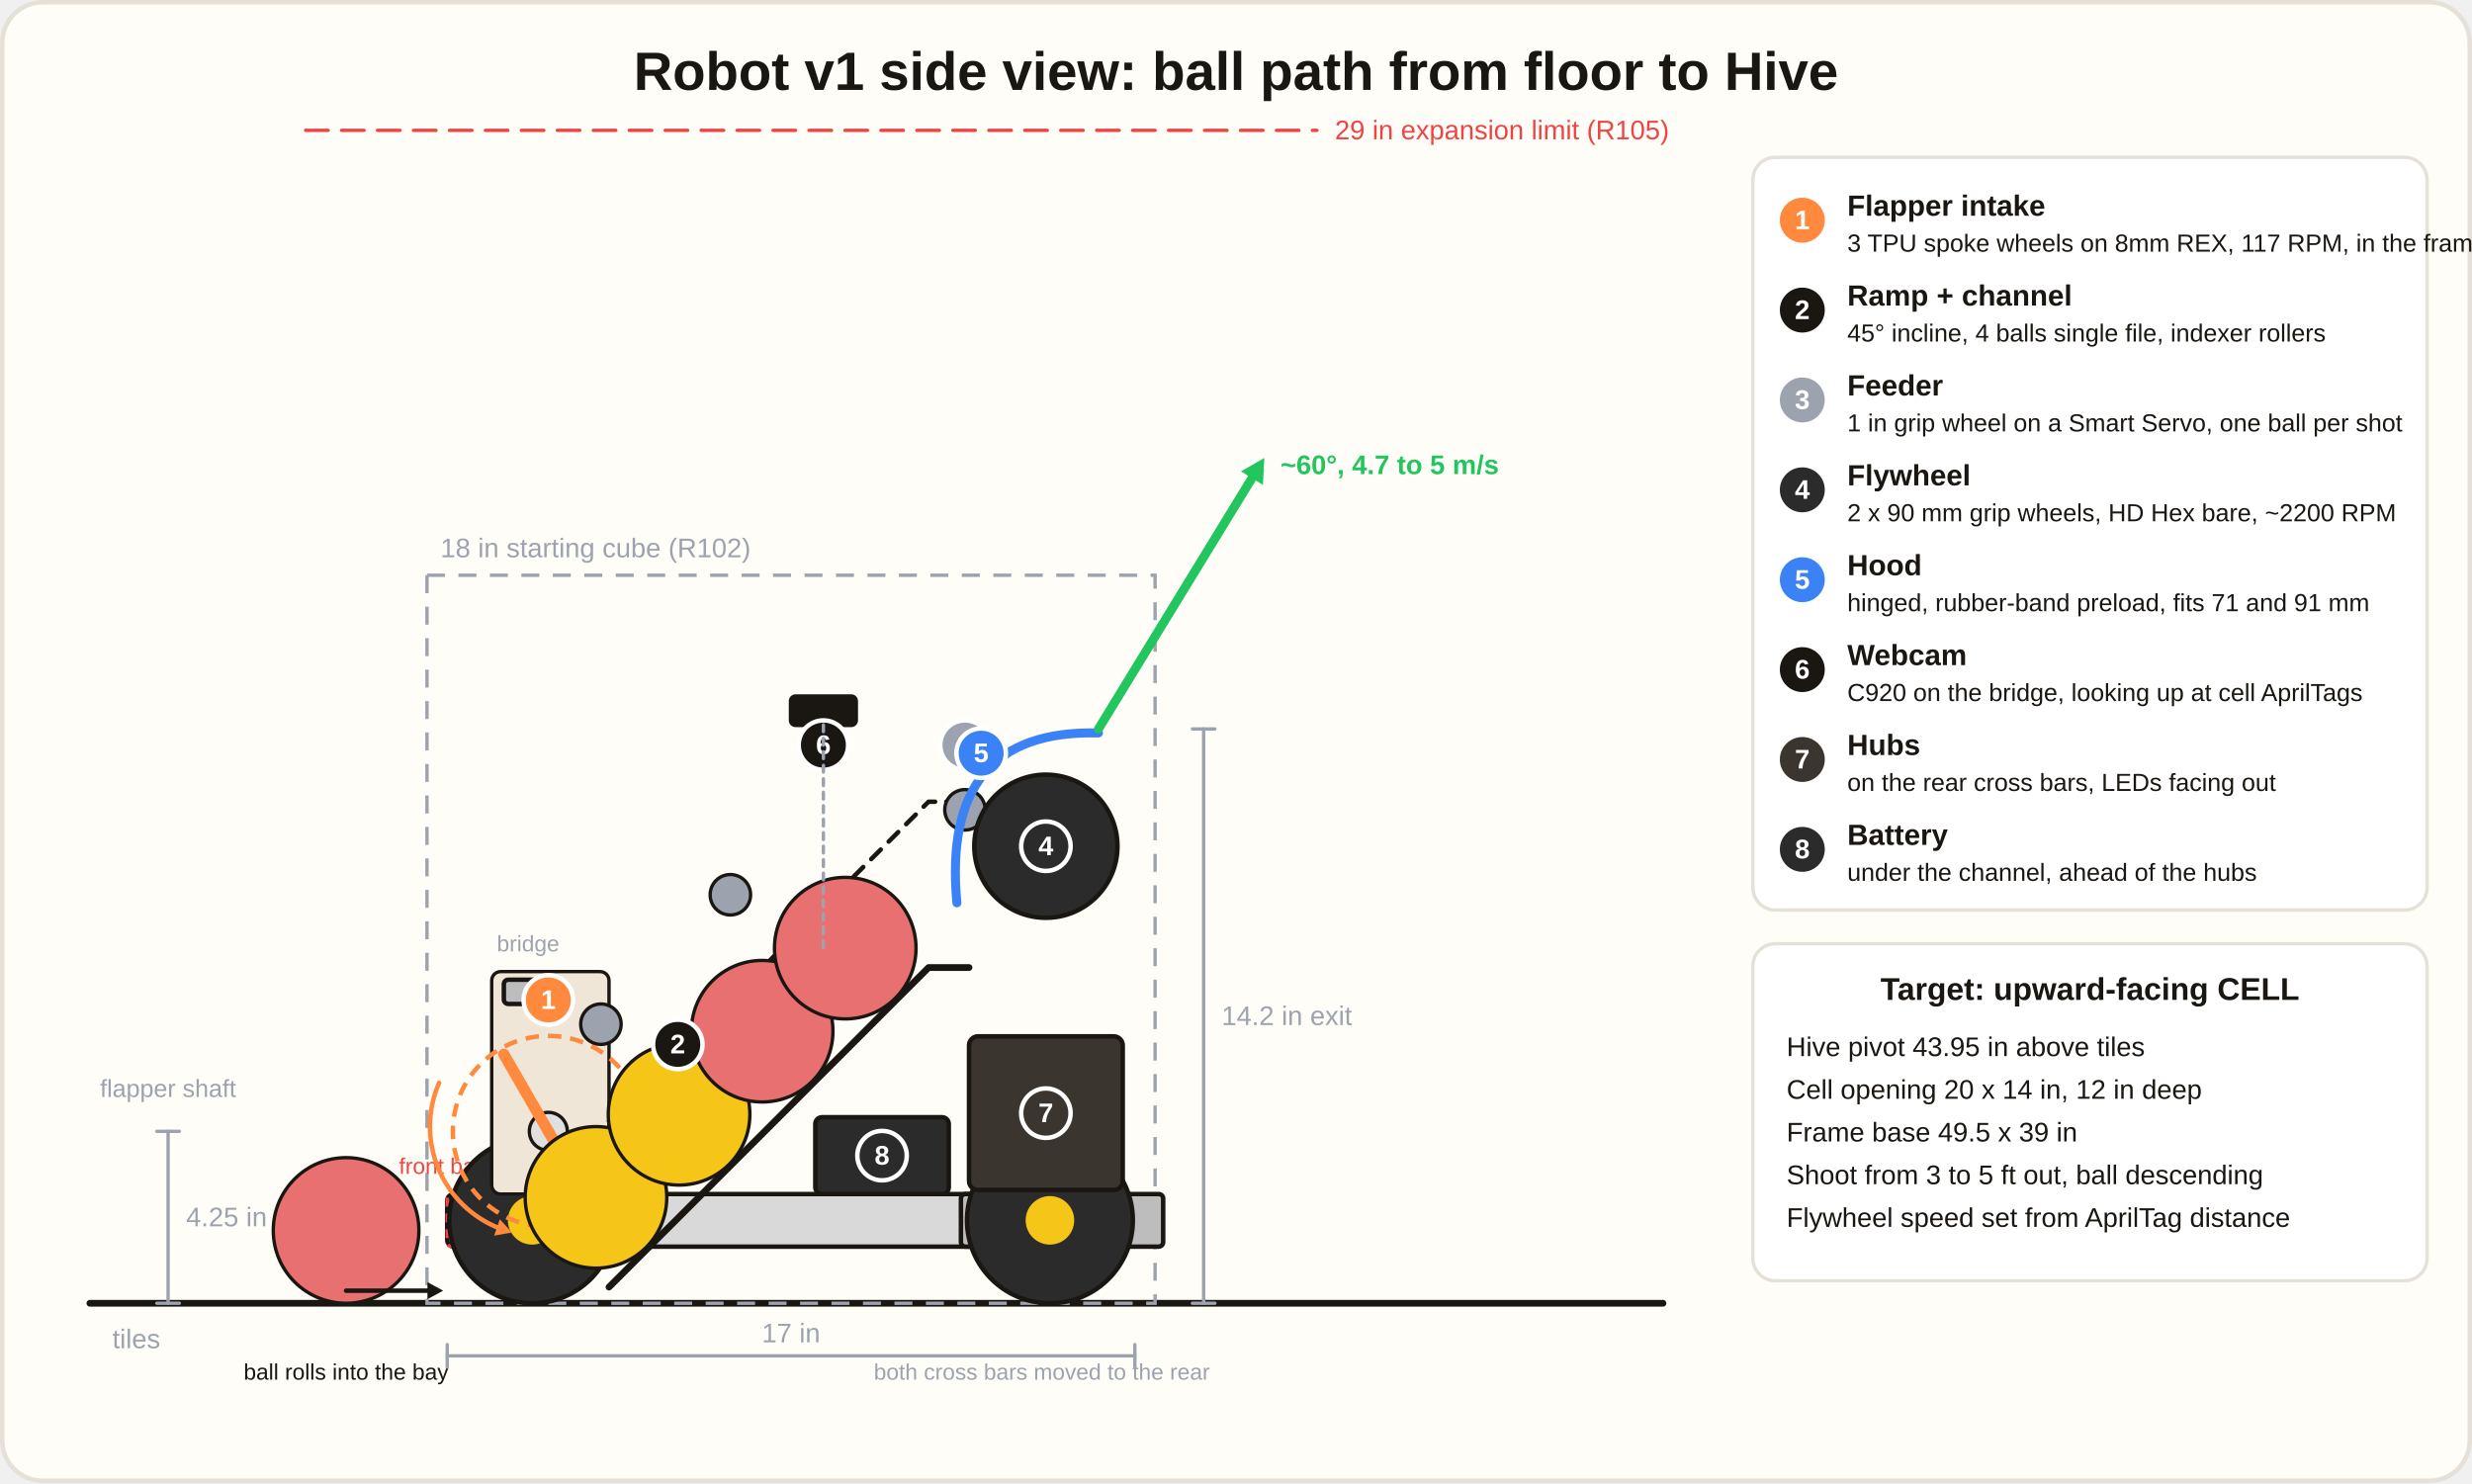
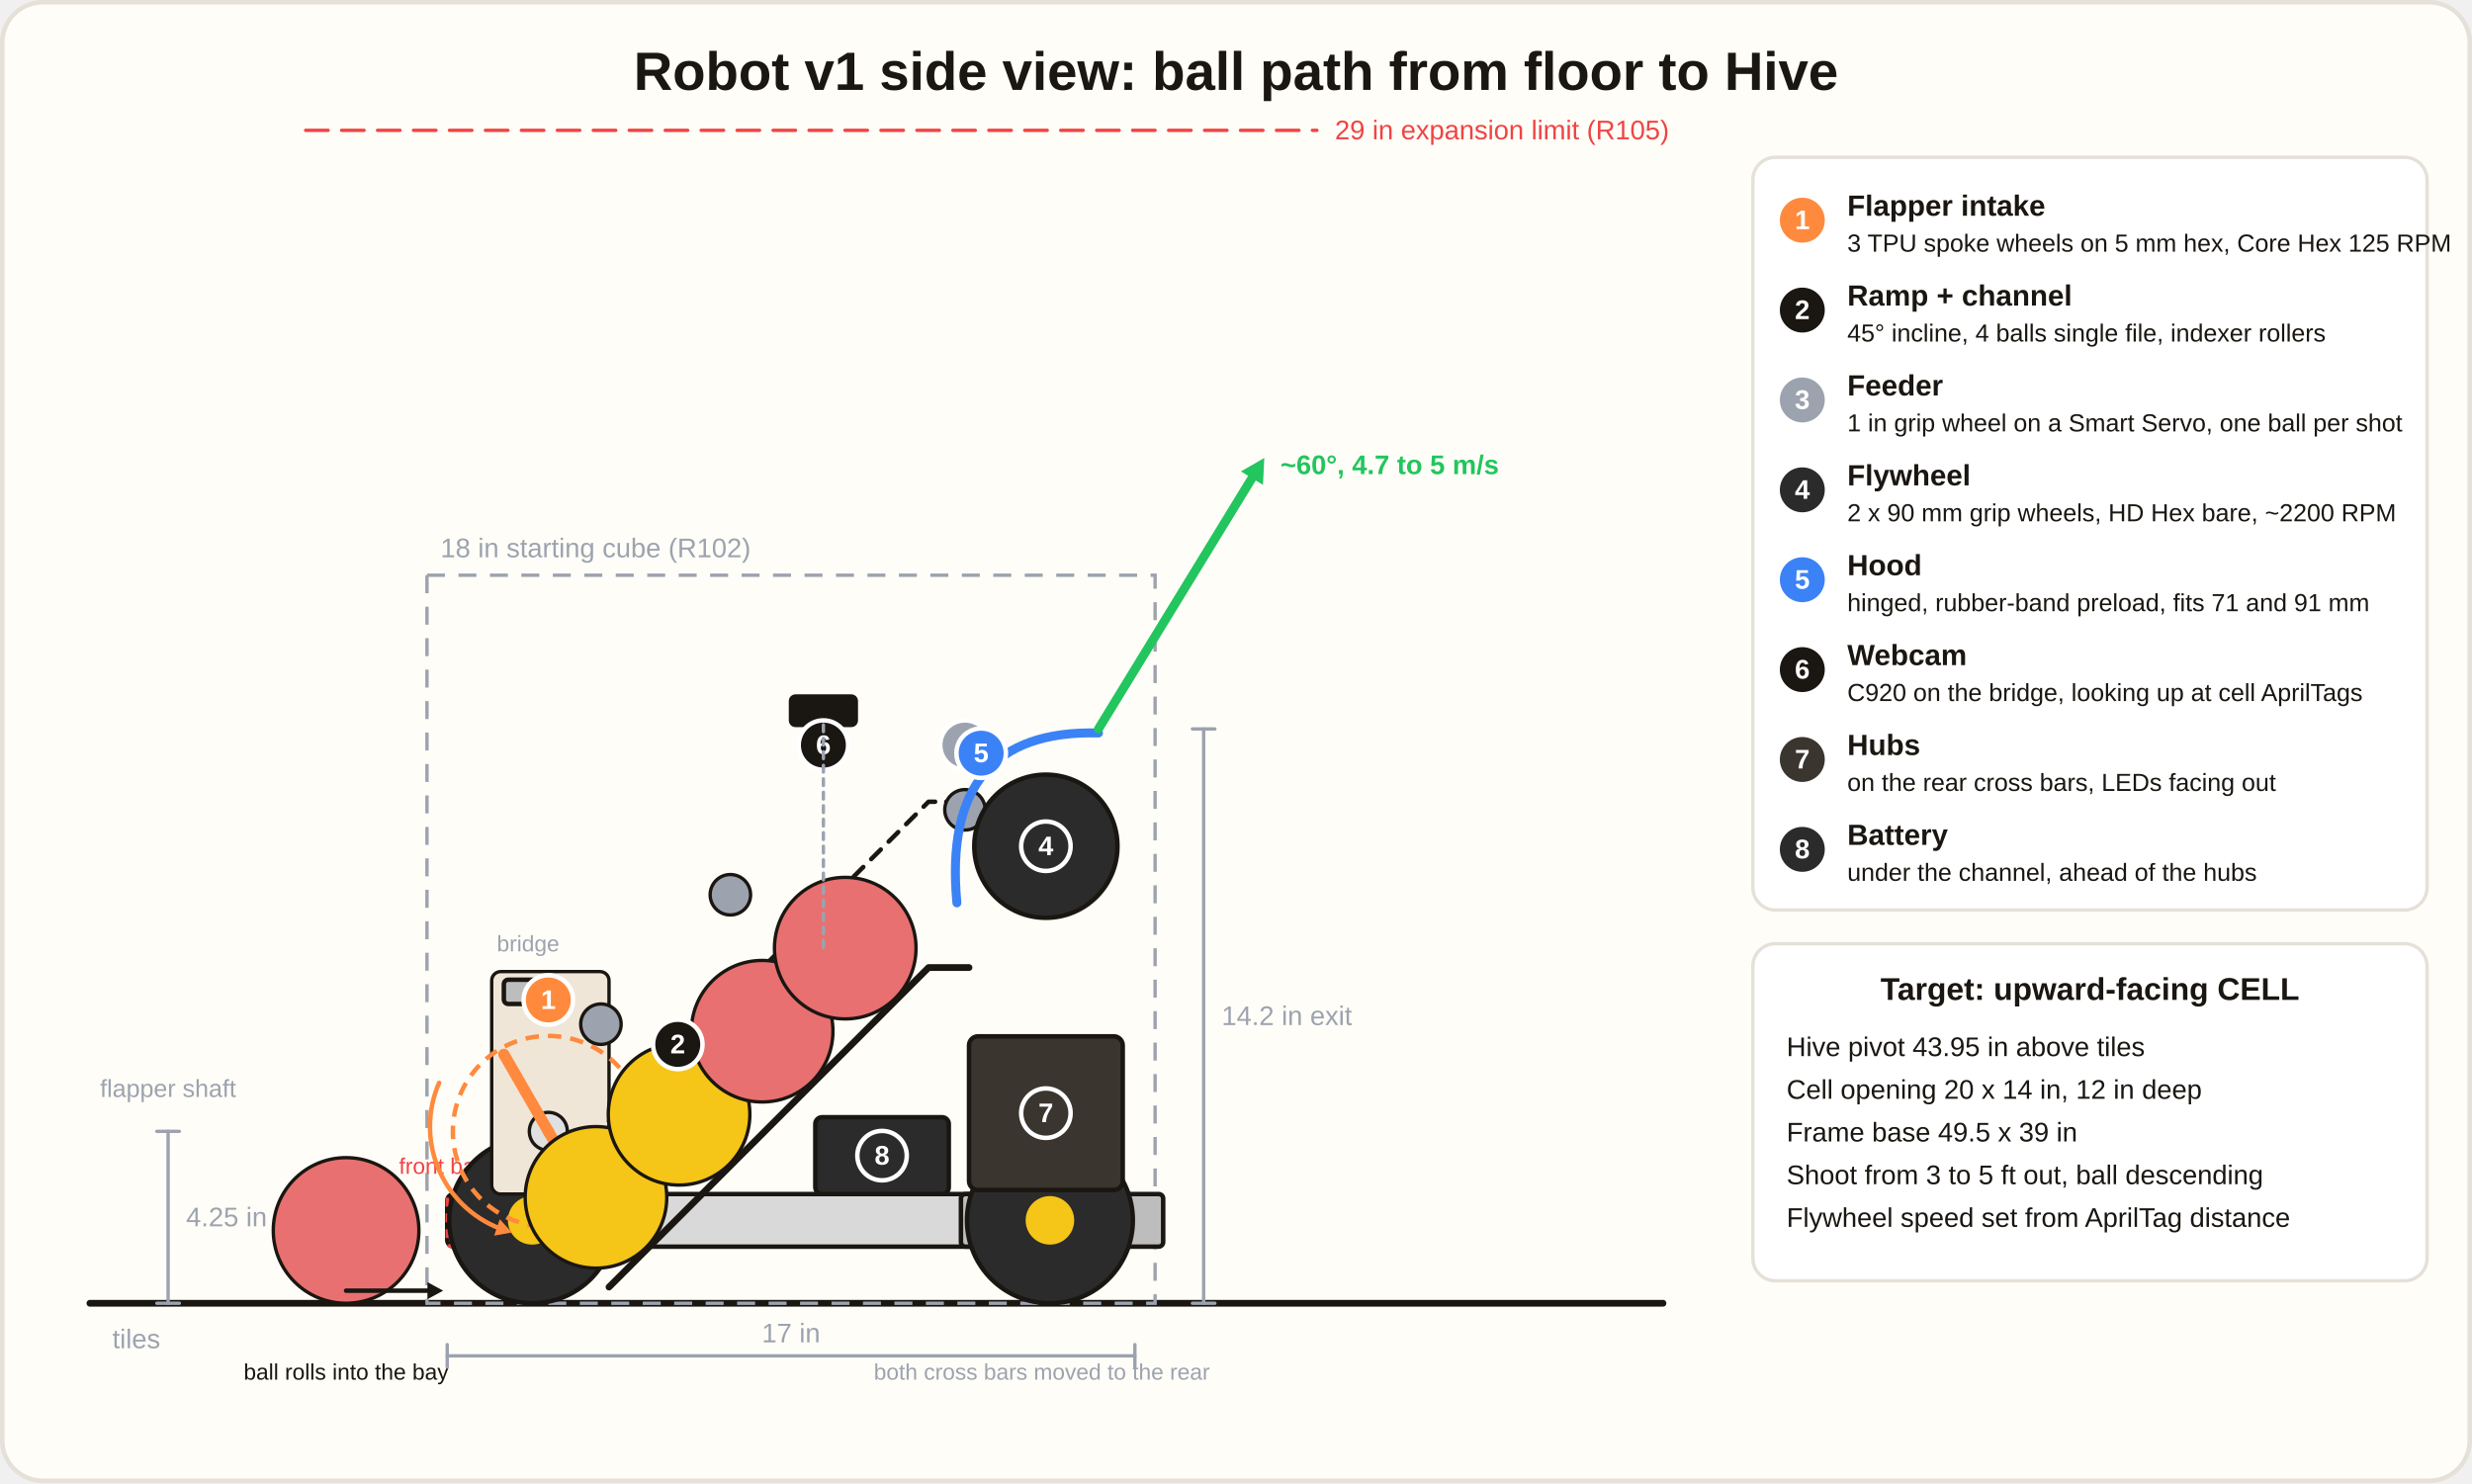
<svg xmlns="http://www.w3.org/2000/svg" width="1100" height="660" viewBox="0 0 1100 660">
  <rect x="1" y="1" width="1098" height="658" rx="18" fill="#FFFDF7" stroke="#E5E0D8" stroke-width="2" />
  <text x="550.0" y="40" font-size="24" fill="#1A1611" text-anchor="middle" font-weight="bold" font-family="Arial, Helvetica, sans-serif">Robot v1 side view: ball path from floor to Hive</text>
  <line x1="40" y1="580" x2="740" y2="580" stroke="#1A1611" stroke-width="3" stroke-linecap="round" />
  <text x="50" y="600" font-size="12" fill="#9CA3AF" text-anchor="start" font-weight="normal" font-family="Arial, Helvetica, sans-serif">tiles</text>
  <rect x="190.0" y="256.0" width="324.0" height="324.0" rx="0" fill="none" stroke="#9CA3AF" stroke-width="1.5" stroke-dasharray="8 6" />
  <text x="196.0" y="248.0" font-size="12" fill="#9CA3AF" text-anchor="start" font-weight="normal" font-family="Arial, Helvetica, sans-serif">18 in starting cube (R102)</text>
  <line x1="136.0" y1="58.0" x2="586.0" y2="58.0" stroke="#EF4444" stroke-width="1.5" stroke-linecap="round" stroke-dasharray="10 6" />
  <text x="594.0" y="62.0" font-size="12" fill="#EF4444" text-anchor="start" font-weight="normal" font-family="Arial, Helvetica, sans-serif">29 in expansion limit (R105)</text>
  <rect x="199.0" y="531.4" width="306.0" height="23.4" rx="3" fill="#d9d9d9" stroke="#1A1611" stroke-width="2" />
  <rect x="427.6" y="531.4" width="34.2" height="23.4" rx="2" fill="#bdbdbd" stroke="#1A1611" stroke-width="2" />
  <rect x="483.4" y="531.4" width="34.2" height="23.4" rx="2" fill="#bdbdbd" stroke="#1A1611" stroke-width="2" />
  <text x="463.6" y="614" font-size="10" fill="#9CA3AF" text-anchor="middle" font-weight="normal" font-family="Arial, Helvetica, sans-serif">both cross bars moved to the rear</text>
  <rect x="199.0" y="531.4" width="34.2" height="23.4" rx="2" fill="none" stroke="#EF4444" stroke-width="1.5" stroke-dasharray="4 3" />
  <text x="217.0" y="522.4" font-size="10" fill="#EF4444" text-anchor="middle" font-weight="normal" font-family="Arial, Helvetica, sans-serif">front bar removed</text>
  <circle cx="236.8" cy="543.1" r="36.9" fill="#2b2b2b" stroke="#1A1611" stroke-width="2" />
  <circle cx="236.8" cy="543.1" r="10.8" fill="#F5C518" stroke="none" stroke-width="2" />
  <circle cx="467.2" cy="543.1" r="36.9" fill="#2b2b2b" stroke="#1A1611" stroke-width="2" />
  <circle cx="467.2" cy="543.1" r="10.8" fill="#F5C518" stroke="none" stroke-width="2" />
  <rect x="431.2" y="461.2" width="68.4" height="68.4" rx="4" fill="#3a352e" stroke="#1A1611" stroke-width="2" />
  <circle cx="465.4" cy="495.4" r="11" fill="#3a352e" stroke="white" stroke-width="2" />
  <text x="465.4" y="499.4" font-size="12" fill="white" text-anchor="middle" font-weight="bold" font-family="Arial, Helvetica, sans-serif">7</text>
  <rect x="362.8" y="497.2" width="59.4" height="34.2" rx="3" fill="#2b2b2b" stroke="#1A1611" stroke-width="2" />
  <circle cx="392.5" cy="514.3" r="11" fill="#2b2b2b" stroke="white" stroke-width="2" />
  <text x="392.5" y="518.3" font-size="12" fill="white" text-anchor="middle" font-weight="bold" font-family="Arial, Helvetica, sans-serif">8</text>
  <rect x="218.8" y="432.4" width="52.2" height="99.0" rx="4" fill="#f0e6d8" stroke="#1A1611" stroke-width="1.5" />
  <rect x="224.2" y="436.0" width="21.6" height="10.8" rx="2" fill="#bdbdbd" stroke="#1A1611" stroke-width="2" />
  <text x="235.0" y="423.4" font-size="10" fill="#9CA3AF" text-anchor="middle" font-weight="normal" font-family="Arial, Helvetica, sans-serif">bridge</text>
  <circle cx="244.0" cy="503.5" r="42.48" fill="none" stroke="#FF8A3D" stroke-width="2" stroke-dasharray="6 4" />
  <circle cx="244.0" cy="503.5" r="8.46" fill="#e0e0e0" stroke="#1A1611" stroke-width="1.5" />
  <line x1="244.0" y1="503.5" x2="224.2" y2="469.205" stroke="#FF8A3D" stroke-width="5" stroke-linecap="round" />
  <line x1="244.0" y1="503.5" x2="263.8" y2="537.795" stroke="#FF8A3D" stroke-width="5" stroke-linecap="round" />
  <circle cx="244.0" cy="445.02" r="11" fill="#FF8A3D" stroke="white" stroke-width="2" />
  <text x="244.0" y="449.02" font-size="12" fill="white" text-anchor="middle" font-weight="bold" font-family="Arial, Helvetica, sans-serif">1</text>
  <path d="M195.4,481.9 A48.6,48.6 0 0 0 222.4,546.7" fill="none" stroke="#FF8A3D" stroke-width="2" stroke-linecap="round" stroke-linejoin="round" />
  <line x1="221.5" y1="546.34" x2="221.746" y2="546.424" stroke="#FF8A3D" stroke-width="2" stroke-linecap="round" />
  <polygon points="227.8,548.5 219.9,549.9 222.4,542.6" fill="#FF8A3D" />
  <circle cx="154.0" cy="547.6" r="32.4" fill="#e87070" stroke="#1A1611" stroke-width="1.5" />
  <line x1="154.0" y1="574.4" x2="190.8" y2="574.4" stroke="#1A1611" stroke-width="2" stroke-linecap="round" />
  <polygon points="197.2,574.4 190.2,578.2 190.2,570.6" fill="#1A1611" />
  <text x="154.0" y="614" font-size="10" fill="#1A1611" text-anchor="middle" font-weight="normal" font-family="Arial, Helvetica, sans-serif">ball rolls into the bay</text>
  <path d="M271.0,572.8 L413.2,430.6 L431.2,430.6" fill="none" stroke="#1A1611" stroke-width="3" stroke-linecap="round" stroke-linejoin="round" />
  <path d="M271.0,499 L413.2,356.8 L431.2,356.8" fill="none" stroke="#1A1611" stroke-width="2" stroke-linecap="round" stroke-linejoin="round" stroke-dasharray="6 5" />
  <circle cx="265.204" cy="532.876" r="31.5" fill="#F5C518" stroke="#1A1611" stroke-width="1.5" />
  <circle cx="302.176" cy="495.904" r="31.5" fill="#F5C518" stroke="#1A1611" stroke-width="1.5" />
  <circle cx="339.148" cy="458.932" r="31.5" fill="#e87070" stroke="#1A1611" stroke-width="1.5" />
  <circle cx="376.12" cy="421.96" r="31.5" fill="#e87070" stroke="#1A1611" stroke-width="1.5" />
  <circle cx="301.6" cy="464.8" r="11" fill="#1A1611" stroke="white" stroke-width="2" />
  <text x="301.6" y="468.8" font-size="12" fill="white" text-anchor="middle" font-weight="bold" font-family="Arial, Helvetica, sans-serif">2</text>
  <circle cx="267.4" cy="455.8" r="9.0" fill="#9CA3AF" stroke="#1A1611" stroke-width="1.5" />
  <circle cx="325" cy="398.2" r="9.0" fill="#9CA3AF" stroke="#1A1611" stroke-width="1.5" />
  <circle cx="429.4" cy="360.4" r="9.0" fill="#9CA3AF" stroke="#1A1611" stroke-width="1.5" />
  <circle cx="429.4" cy="331.6" r="11" fill="#9CA3AF" stroke="white" stroke-width="2" />
  <text x="429.4" y="335.6" font-size="12" fill="white" text-anchor="middle" font-weight="bold" font-family="Arial, Helvetica, sans-serif">3</text>
  <circle cx="465.4" cy="376.6" r="31.86" fill="#2b2b2b" stroke="#1A1611" stroke-width="2" />
  <circle cx="465.4" cy="376.6" r="5.4" fill="#9CA3AF" stroke="none" stroke-width="2" />
  <circle cx="465.4" cy="376.6" r="11" fill="#2b2b2b" stroke="white" stroke-width="2" />
  <text x="465.4" y="380.6" font-size="12" fill="white" text-anchor="middle" font-weight="bold" font-family="Arial, Helvetica, sans-serif">4</text>
  <path d="M425.8,401.8 Q418.6,324.4 488.8,326.2" fill="none" stroke="#3B82F6" stroke-width="4" stroke-linecap="round" stroke-linejoin="round" />
  <circle cx="436.6" cy="335.2" r="11" fill="#3B82F6" stroke="white" stroke-width="2" />
  <text x="436.6" y="339.2" font-size="12" fill="white" text-anchor="middle" font-weight="bold" font-family="Arial, Helvetica, sans-serif">5</text>
  <line x1="488.8" y1="324.4" x2="557.589" y2="211.988" stroke="#22C55E" stroke-width="4" stroke-linecap="round" />
  <polygon points="562.6,203.8 562.0,215.8 552.2,209.8" fill="#22C55E" />
  <text x="569.8" y="211.0" font-size="12" fill="#22C55E" text-anchor="start" font-weight="bold" font-family="Arial, Helvetica, sans-serif">~60°, 4.7 to 5 m/s</text>
  <rect x="352.0" y="310.0" width="28.8" height="12.6" rx="2" fill="#1A1611" stroke="#1A1611" stroke-width="2" />
  <circle cx="366.4" cy="331.6" r="11" fill="#1A1611" stroke="white" stroke-width="2" />
  <text x="366.4" y="335.6" font-size="12" fill="white" text-anchor="middle" font-weight="bold" font-family="Arial, Helvetica, sans-serif">6</text>
  <line x1="366.4" y1="322.6" x2="366.4" y2="423.4" stroke="#9CA3AF" stroke-width="1.5" stroke-linecap="round" stroke-dasharray="3 3" />
  <line x1="74.8" y1="580.0" x2="74.8" y2="503.5" stroke="#9CA3AF" stroke-width="1.5" stroke-linecap="round" />
  <line x1="69.8" y1="580.0" x2="79.8" y2="580.0" stroke="#9CA3AF" stroke-width="1.5" stroke-linecap="round" />
  <line x1="69.8" y1="503.5" x2="79.8" y2="503.5" stroke="#9CA3AF" stroke-width="1.5" stroke-linecap="round" />
  <text x="82.8" y="545.75" font-size="12" fill="#9CA3AF" text-anchor="start" font-weight="normal" font-family="Arial, Helvetica, sans-serif">4.25 in</text>
  <text x="74.8" y="488.2" font-size="11" fill="#9CA3AF" text-anchor="middle" font-weight="normal" font-family="Arial, Helvetica, sans-serif">flapper shaft</text>
  <line x1="535.6" y1="580.0" x2="535.6" y2="324.4" stroke="#9CA3AF" stroke-width="1.5" stroke-linecap="round" />
  <line x1="530.6" y1="580.0" x2="540.6" y2="580.0" stroke="#9CA3AF" stroke-width="1.5" stroke-linecap="round" />
  <line x1="530.6" y1="324.4" x2="540.6" y2="324.4" stroke="#9CA3AF" stroke-width="1.5" stroke-linecap="round" />
  <text x="543.6" y="456.2" font-size="12" fill="#9CA3AF" text-anchor="start" font-weight="normal" font-family="Arial, Helvetica, sans-serif">14.2 in exit</text>
  <line x1="199.0" y1="603.4" x2="505.0" y2="603.4" stroke="#9CA3AF" stroke-width="1.5" stroke-linecap="round" />
  <line x1="199.0" y1="598.4" x2="199.0" y2="608.4" stroke="#9CA3AF" stroke-width="1.5" stroke-linecap="round" />
  <line x1="505.0" y1="598.4" x2="505.0" y2="608.4" stroke="#9CA3AF" stroke-width="1.5" stroke-linecap="round" />
  <text x="352.0" y="597.4" font-size="12" fill="#9CA3AF" text-anchor="middle" font-weight="normal" font-family="Arial, Helvetica, sans-serif">17 in</text>
  <rect x="780" y="70" width="300" height="335" rx="10" fill="white" stroke="#E5E0D8" stroke-width="1.5" />
  <circle cx="802" cy="98" r="11" fill="#FF8A3D" stroke="white" stroke-width="2" />
  <text x="802" y="102" font-size="12" fill="white" text-anchor="middle" font-weight="bold" font-family="Arial, Helvetica, sans-serif">1</text>
  <text x="822" y="96" font-size="13" fill="#1A1611" text-anchor="start" font-weight="bold" font-family="Arial, Helvetica, sans-serif">Flapper intake</text>
-   <text x="822" y="112" font-size="11" fill="#1A1611" text-anchor="start" font-weight="normal" font-family="Arial, Helvetica, sans-serif">3 TPU spoke wheels on 8mm REX, 117 RPM, in the frame</text>
+   <text x="822" y="112" font-size="11" fill="#1A1611" text-anchor="start" font-weight="normal" font-family="Arial, Helvetica, sans-serif">3 TPU spoke wheels on 5 mm hex, Core Hex 125 RPM</text>
  <circle cx="802" cy="138" r="11" fill="#1A1611" stroke="white" stroke-width="2" />
  <text x="802" y="142" font-size="12" fill="white" text-anchor="middle" font-weight="bold" font-family="Arial, Helvetica, sans-serif">2</text>
  <text x="822" y="136" font-size="13" fill="#1A1611" text-anchor="start" font-weight="bold" font-family="Arial, Helvetica, sans-serif">Ramp + channel</text>
  <text x="822" y="152" font-size="11" fill="#1A1611" text-anchor="start" font-weight="normal" font-family="Arial, Helvetica, sans-serif">45° incline, 4 balls single file, indexer rollers</text>
  <circle cx="802" cy="178" r="11" fill="#9CA3AF" stroke="white" stroke-width="2" />
  <text x="802" y="182" font-size="12" fill="white" text-anchor="middle" font-weight="bold" font-family="Arial, Helvetica, sans-serif">3</text>
  <text x="822" y="176" font-size="13" fill="#1A1611" text-anchor="start" font-weight="bold" font-family="Arial, Helvetica, sans-serif">Feeder</text>
  <text x="822" y="192" font-size="11" fill="#1A1611" text-anchor="start" font-weight="normal" font-family="Arial, Helvetica, sans-serif">1 in grip wheel on a Smart Servo, one ball per shot</text>
  <circle cx="802" cy="218" r="11" fill="#2b2b2b" stroke="white" stroke-width="2" />
  <text x="802" y="222" font-size="12" fill="white" text-anchor="middle" font-weight="bold" font-family="Arial, Helvetica, sans-serif">4</text>
  <text x="822" y="216" font-size="13" fill="#1A1611" text-anchor="start" font-weight="bold" font-family="Arial, Helvetica, sans-serif">Flywheel</text>
  <text x="822" y="232" font-size="11" fill="#1A1611" text-anchor="start" font-weight="normal" font-family="Arial, Helvetica, sans-serif">2 x 90 mm grip wheels, HD Hex bare, ~2200 RPM</text>
  <circle cx="802" cy="258" r="11" fill="#3B82F6" stroke="white" stroke-width="2" />
  <text x="802" y="262" font-size="12" fill="white" text-anchor="middle" font-weight="bold" font-family="Arial, Helvetica, sans-serif">5</text>
  <text x="822" y="256" font-size="13" fill="#1A1611" text-anchor="start" font-weight="bold" font-family="Arial, Helvetica, sans-serif">Hood</text>
  <text x="822" y="272" font-size="11" fill="#1A1611" text-anchor="start" font-weight="normal" font-family="Arial, Helvetica, sans-serif">hinged, rubber-band preload, fits 71 and 91 mm</text>
  <circle cx="802" cy="298" r="11" fill="#1A1611" stroke="white" stroke-width="2" />
  <text x="802" y="302" font-size="12" fill="white" text-anchor="middle" font-weight="bold" font-family="Arial, Helvetica, sans-serif">6</text>
  <text x="822" y="296" font-size="13" fill="#1A1611" text-anchor="start" font-weight="bold" font-family="Arial, Helvetica, sans-serif">Webcam</text>
  <text x="822" y="312" font-size="11" fill="#1A1611" text-anchor="start" font-weight="normal" font-family="Arial, Helvetica, sans-serif">C920 on the bridge, looking up at cell AprilTags</text>
  <circle cx="802" cy="338" r="11" fill="#3a352e" stroke="white" stroke-width="2" />
  <text x="802" y="342" font-size="12" fill="white" text-anchor="middle" font-weight="bold" font-family="Arial, Helvetica, sans-serif">7</text>
  <text x="822" y="336" font-size="13" fill="#1A1611" text-anchor="start" font-weight="bold" font-family="Arial, Helvetica, sans-serif">Hubs</text>
  <text x="822" y="352" font-size="11" fill="#1A1611" text-anchor="start" font-weight="normal" font-family="Arial, Helvetica, sans-serif">on the rear cross bars, LEDs facing out</text>
  <circle cx="802" cy="378" r="11" fill="#2b2b2b" stroke="white" stroke-width="2" />
  <text x="802" y="382" font-size="12" fill="white" text-anchor="middle" font-weight="bold" font-family="Arial, Helvetica, sans-serif">8</text>
  <text x="822" y="376" font-size="13" fill="#1A1611" text-anchor="start" font-weight="bold" font-family="Arial, Helvetica, sans-serif">Battery</text>
  <text x="822" y="392" font-size="11" fill="#1A1611" text-anchor="start" font-weight="normal" font-family="Arial, Helvetica, sans-serif">under the channel, ahead of the hubs</text>
  <rect x="780" y="420" width="300" height="150" rx="10" fill="white" stroke="#E5E0D8" stroke-width="1.5" />
  <text x="930" y="445" font-size="14" fill="#1A1611" text-anchor="middle" font-weight="bold" font-family="Arial, Helvetica, sans-serif">Target: upward-facing CELL</text>
  <text x="795" y="470" font-size="12" fill="#1A1611" text-anchor="start" font-weight="normal" font-family="Arial, Helvetica, sans-serif">Hive pivot 43.95 in above tiles</text>
  <text x="795" y="489" font-size="12" fill="#1A1611" text-anchor="start" font-weight="normal" font-family="Arial, Helvetica, sans-serif">Cell opening 20 x 14 in, 12 in deep</text>
  <text x="795" y="508" font-size="12" fill="#1A1611" text-anchor="start" font-weight="normal" font-family="Arial, Helvetica, sans-serif">Frame base 49.5 x 39 in</text>
  <text x="795" y="527" font-size="12" fill="#1A1611" text-anchor="start" font-weight="normal" font-family="Arial, Helvetica, sans-serif">Shoot from 3 to 5 ft out, ball descending</text>
  <text x="795" y="546" font-size="12" fill="#1A1611" text-anchor="start" font-weight="normal" font-family="Arial, Helvetica, sans-serif">Flywheel speed set from AprilTag distance</text>
</svg>
